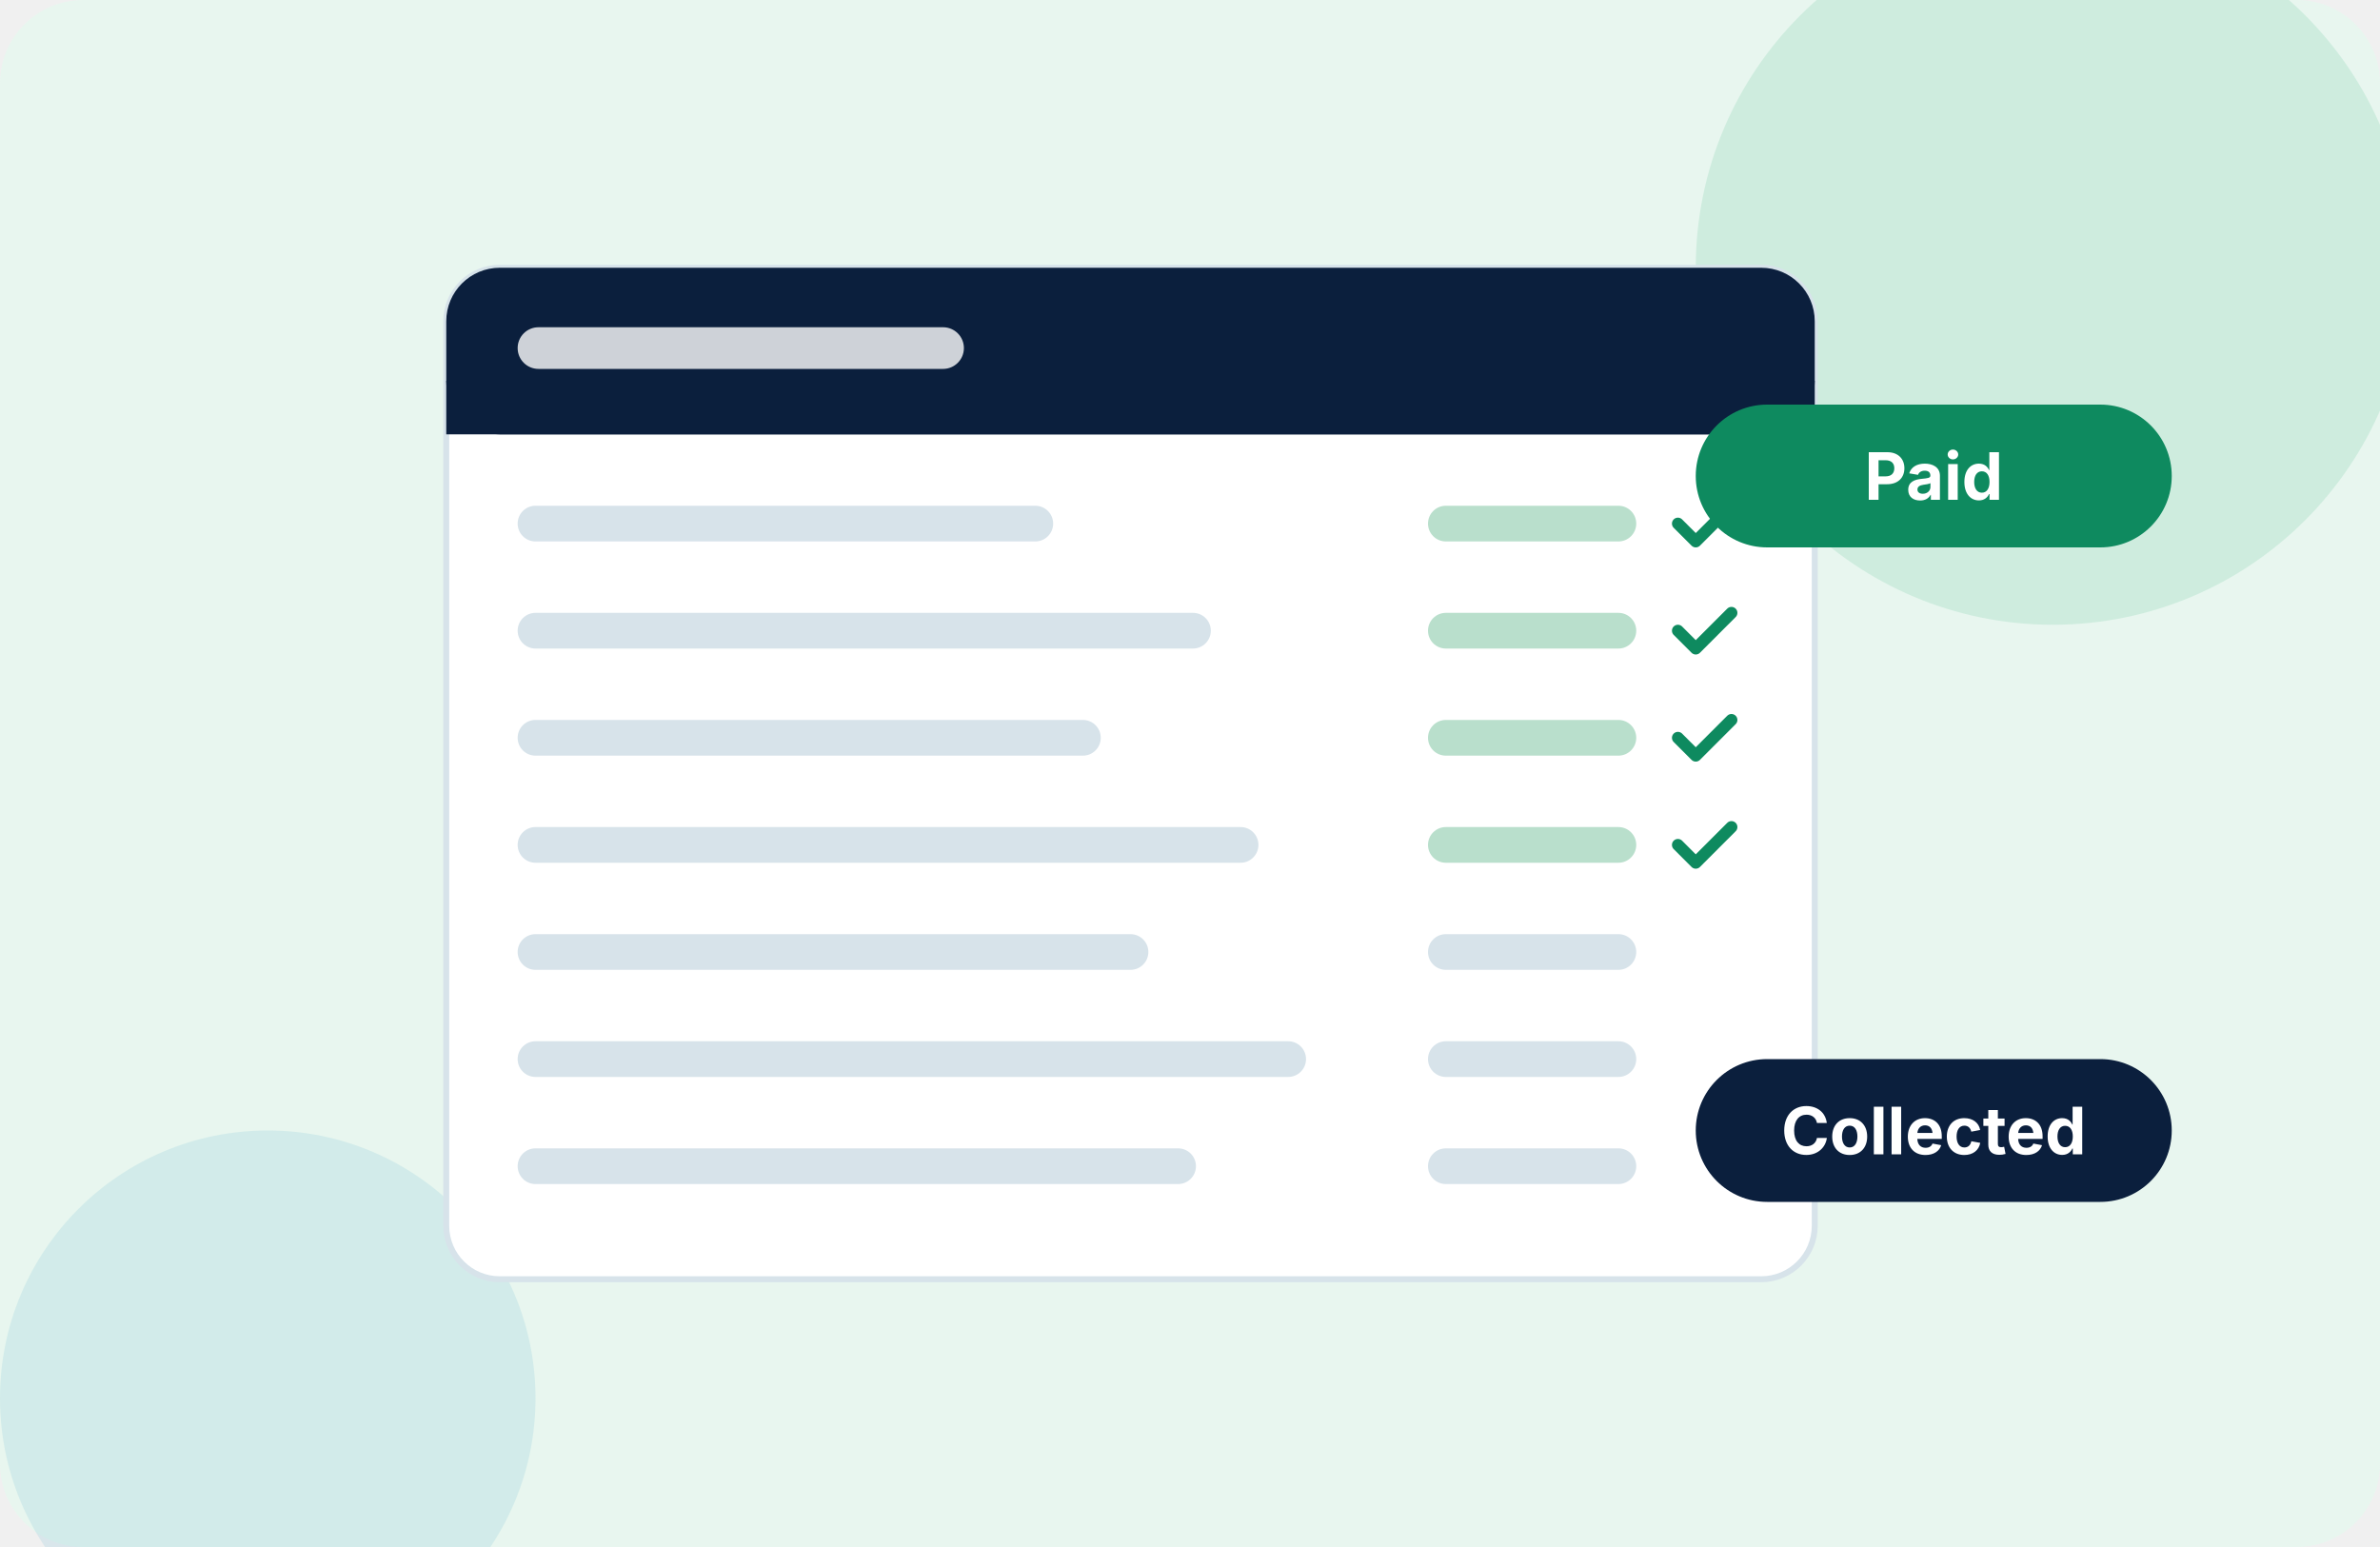
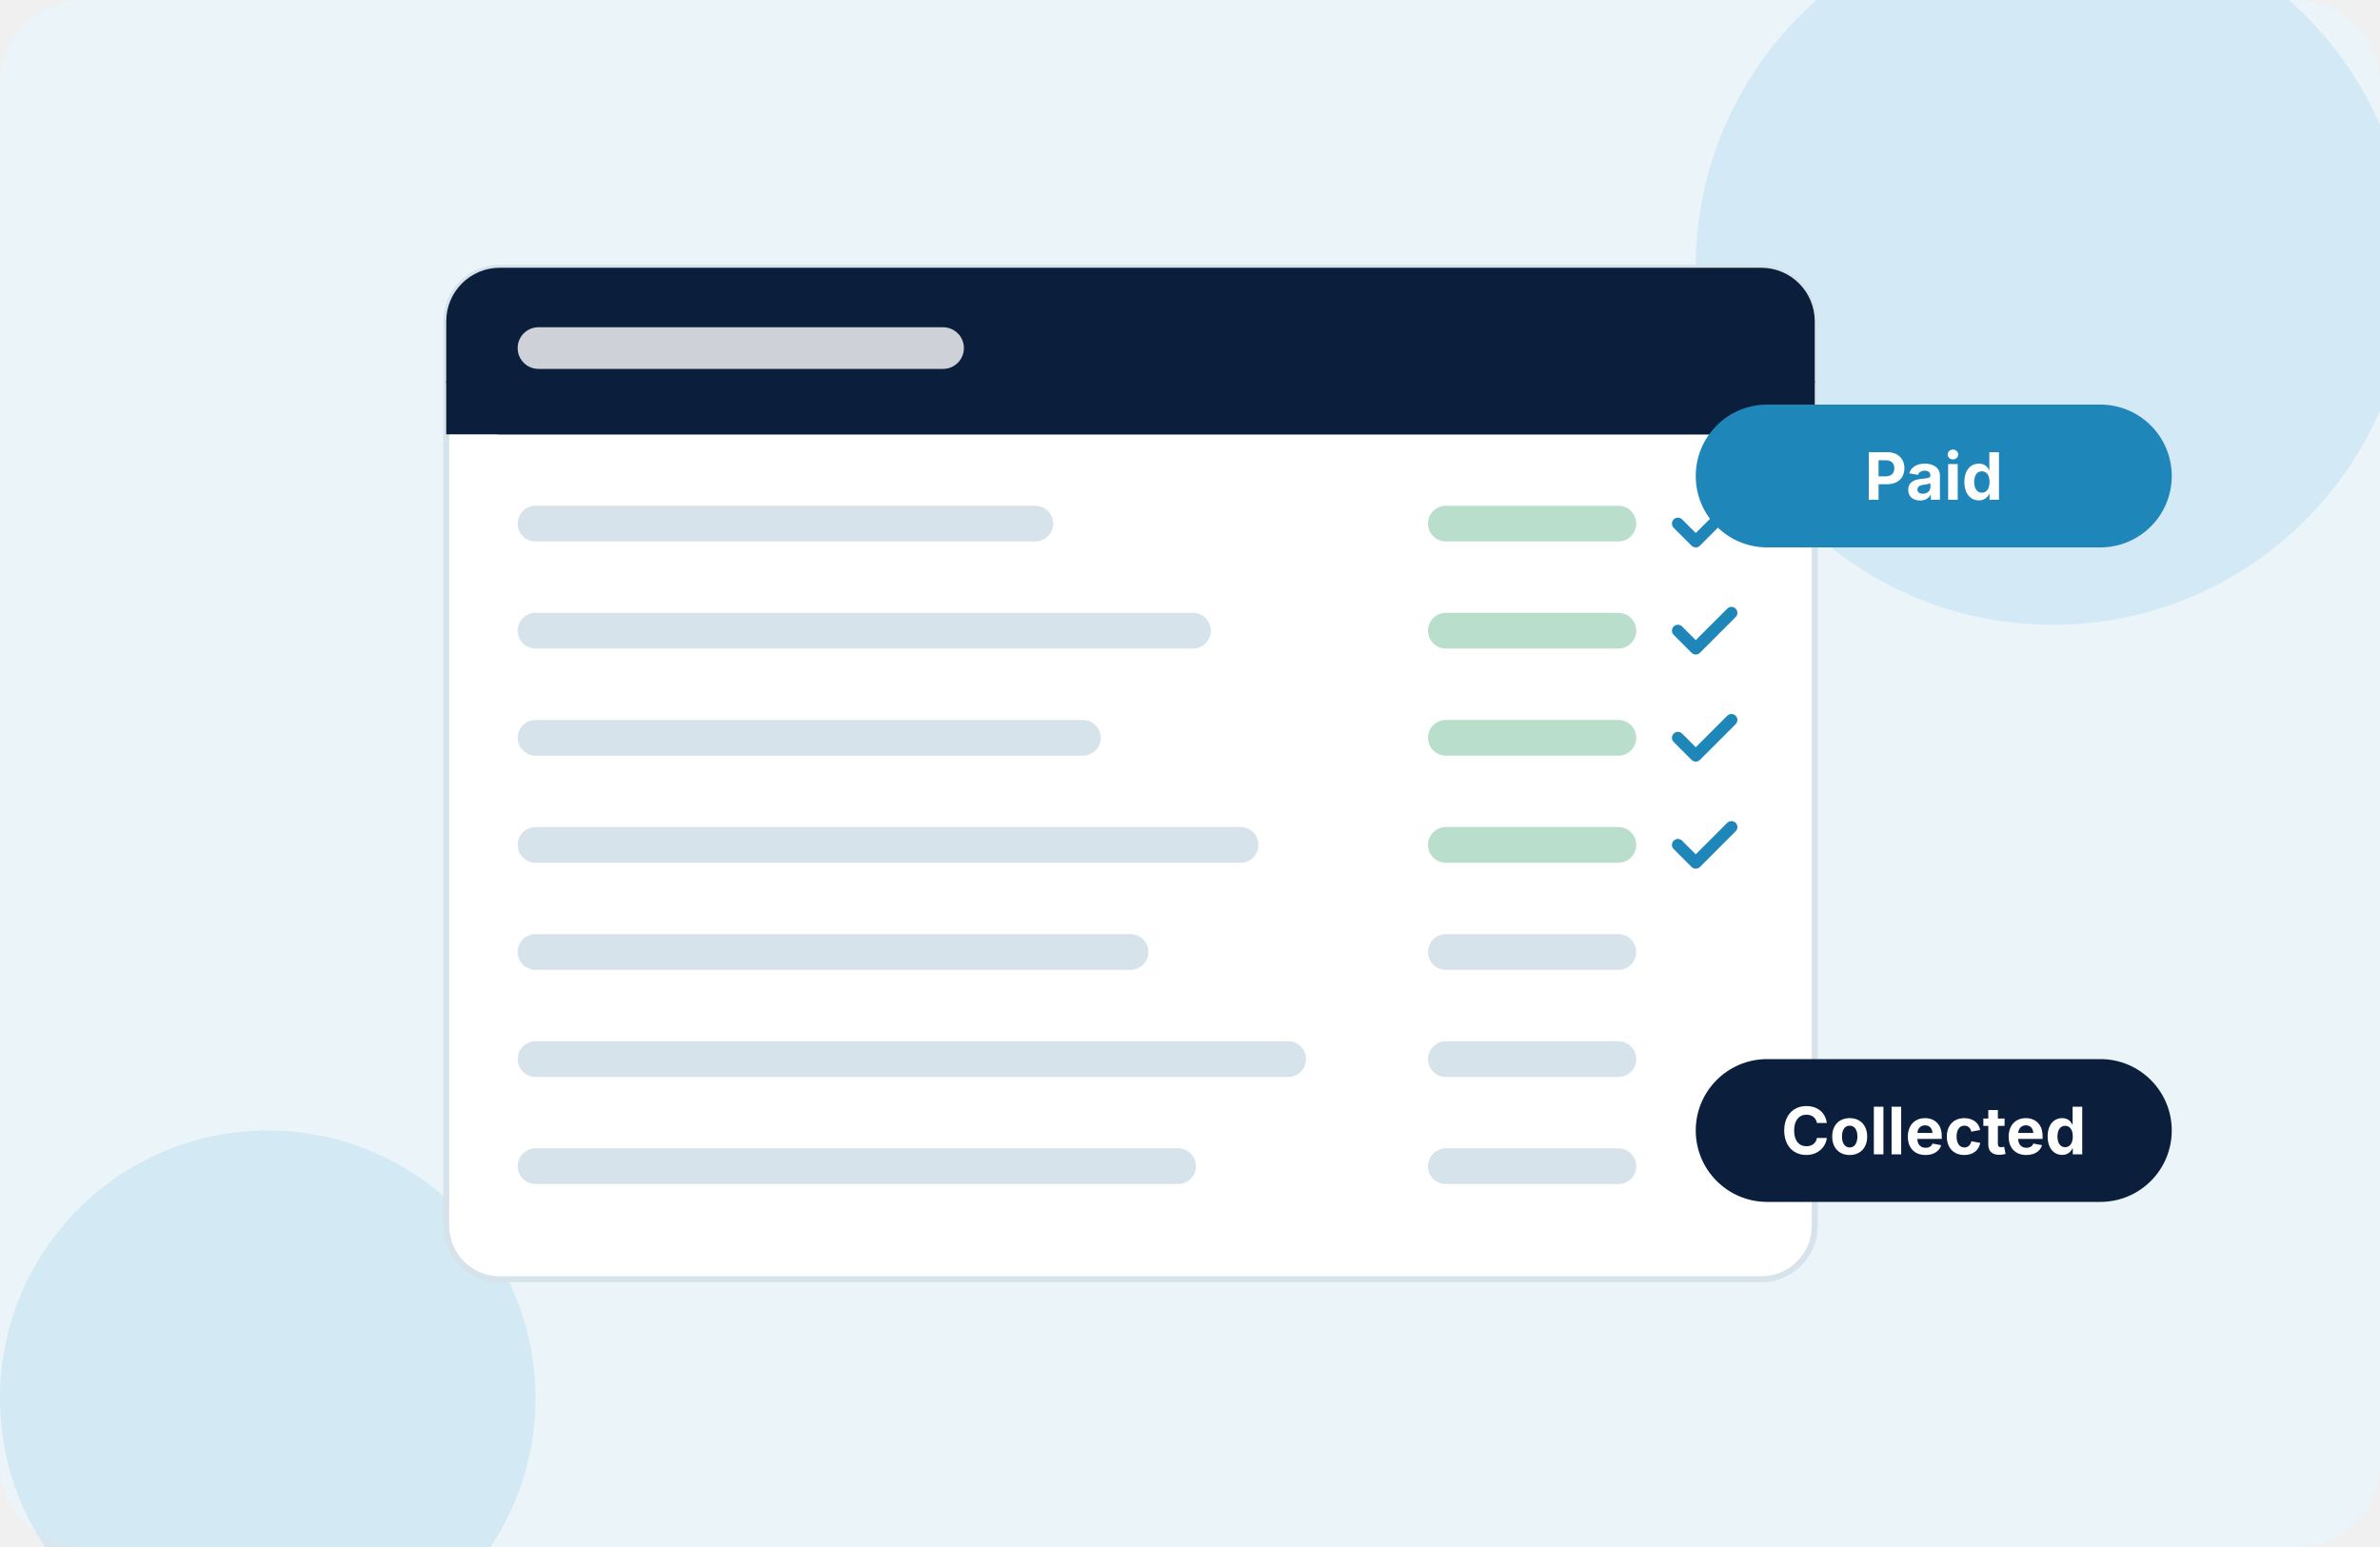
<svg xmlns="http://www.w3.org/2000/svg" viewBox="0 0 800 520" width="800" height="520" role="img">
-   <rect width="800" height="520" rx="28" fill="#e8f6ef" />
-   <circle cx="690" cy="90" r="120" fill="#7fcfab" opacity=".25" />
+   <rect width="800" height="520" rx="28" fill="#eaf4f9" />
+   <circle cx="690" cy="90" r="120" fill="#8ec8e6" opacity=".25" />
  <circle cx="90" cy="470" r="90" fill="#2a9cc0" opacity=".12" />
  <rect x="150" y="90" width="460" height="340" rx="18" fill="#ffffff" stroke="#d7e3ea" stroke-width="2" />
  <rect x="150" y="90" width="460" height="56" rx="18" fill="#0b1f3d" />
  <rect x="150" y="128" width="460" height="18" fill="#0b1f3d" />
  <rect x="174" y="110" width="150" height="14" rx="7" fill="#fff" opacity=".8" />
  <rect x="174" y="170" width="180" height="12" rx="6" fill="#d7e3ea" />
  <rect x="480" y="170" width="70" height="12" rx="6" fill="#b9dfcc" />
-   <path d="M564 176 l6 6 l12 -12" fill="none" stroke="#0e8a5f" stroke-width="4" stroke-linecap="round" stroke-linejoin="round" />
+   <path d="M564 176 l6 6 l12 -12" fill="none" stroke="#1f86b9" stroke-width="4" stroke-linecap="round" stroke-linejoin="round" />
  <rect x="174" y="206" width="233" height="12" rx="6" fill="#d7e3ea" />
  <rect x="480" y="206" width="70" height="12" rx="6" fill="#b9dfcc" />
-   <path d="M564 212 l6 6 l12 -12" fill="none" stroke="#0e8a5f" stroke-width="4" stroke-linecap="round" stroke-linejoin="round" />
+   <path d="M564 212 l6 6 l12 -12" fill="none" stroke="#1f86b9" stroke-width="4" stroke-linecap="round" stroke-linejoin="round" />
  <rect x="174" y="242" width="196" height="12" rx="6" fill="#d7e3ea" />
  <rect x="480" y="242" width="70" height="12" rx="6" fill="#b9dfcc" />
-   <path d="M564 248 l6 6 l12 -12" fill="none" stroke="#0e8a5f" stroke-width="4" stroke-linecap="round" stroke-linejoin="round" />
+   <path d="M564 248 l6 6 l12 -12" fill="none" stroke="#1f86b9" stroke-width="4" stroke-linecap="round" stroke-linejoin="round" />
  <rect x="174" y="278" width="249" height="12" rx="6" fill="#d7e3ea" />
  <rect x="480" y="278" width="70" height="12" rx="6" fill="#b9dfcc" />
-   <path d="M564 284 l6 6 l12 -12" fill="none" stroke="#0e8a5f" stroke-width="4" stroke-linecap="round" stroke-linejoin="round" />
+   <path d="M564 284 l6 6 l12 -12" fill="none" stroke="#1f86b9" stroke-width="4" stroke-linecap="round" stroke-linejoin="round" />
  <rect x="174" y="314" width="212" height="12" rx="6" fill="#d7e3ea" />
  <rect x="480" y="314" width="70" height="12" rx="6" fill="#d7e3ea" />
  <rect x="174" y="350" width="265" height="12" rx="6" fill="#d7e3ea" />
  <rect x="480" y="350" width="70" height="12" rx="6" fill="#d7e3ea" />
  <rect x="174" y="386" width="228" height="12" rx="6" fill="#d7e3ea" />
  <rect x="480" y="386" width="70" height="12" rx="6" fill="#d7e3ea" />
-   <rect x="570" y="136" width="160" height="48" rx="24" fill="#0e8a5f" />
+   <rect x="570" y="136" width="160" height="48" rx="24" fill="#1f86b9" />
  <text x="650" y="168" text-anchor="middle" font-family="Outfit, Inter, Arial, sans-serif" font-size="22" font-weight="700" fill="#fff">Paid</text>
  <rect x="570" y="356" width="160" height="48" rx="24" fill="#0b1f3d" />
  <text x="650" y="388" text-anchor="middle" font-family="Outfit, Inter, Arial, sans-serif" font-size="22" font-weight="700" fill="#fff">Collected</text>
</svg>
